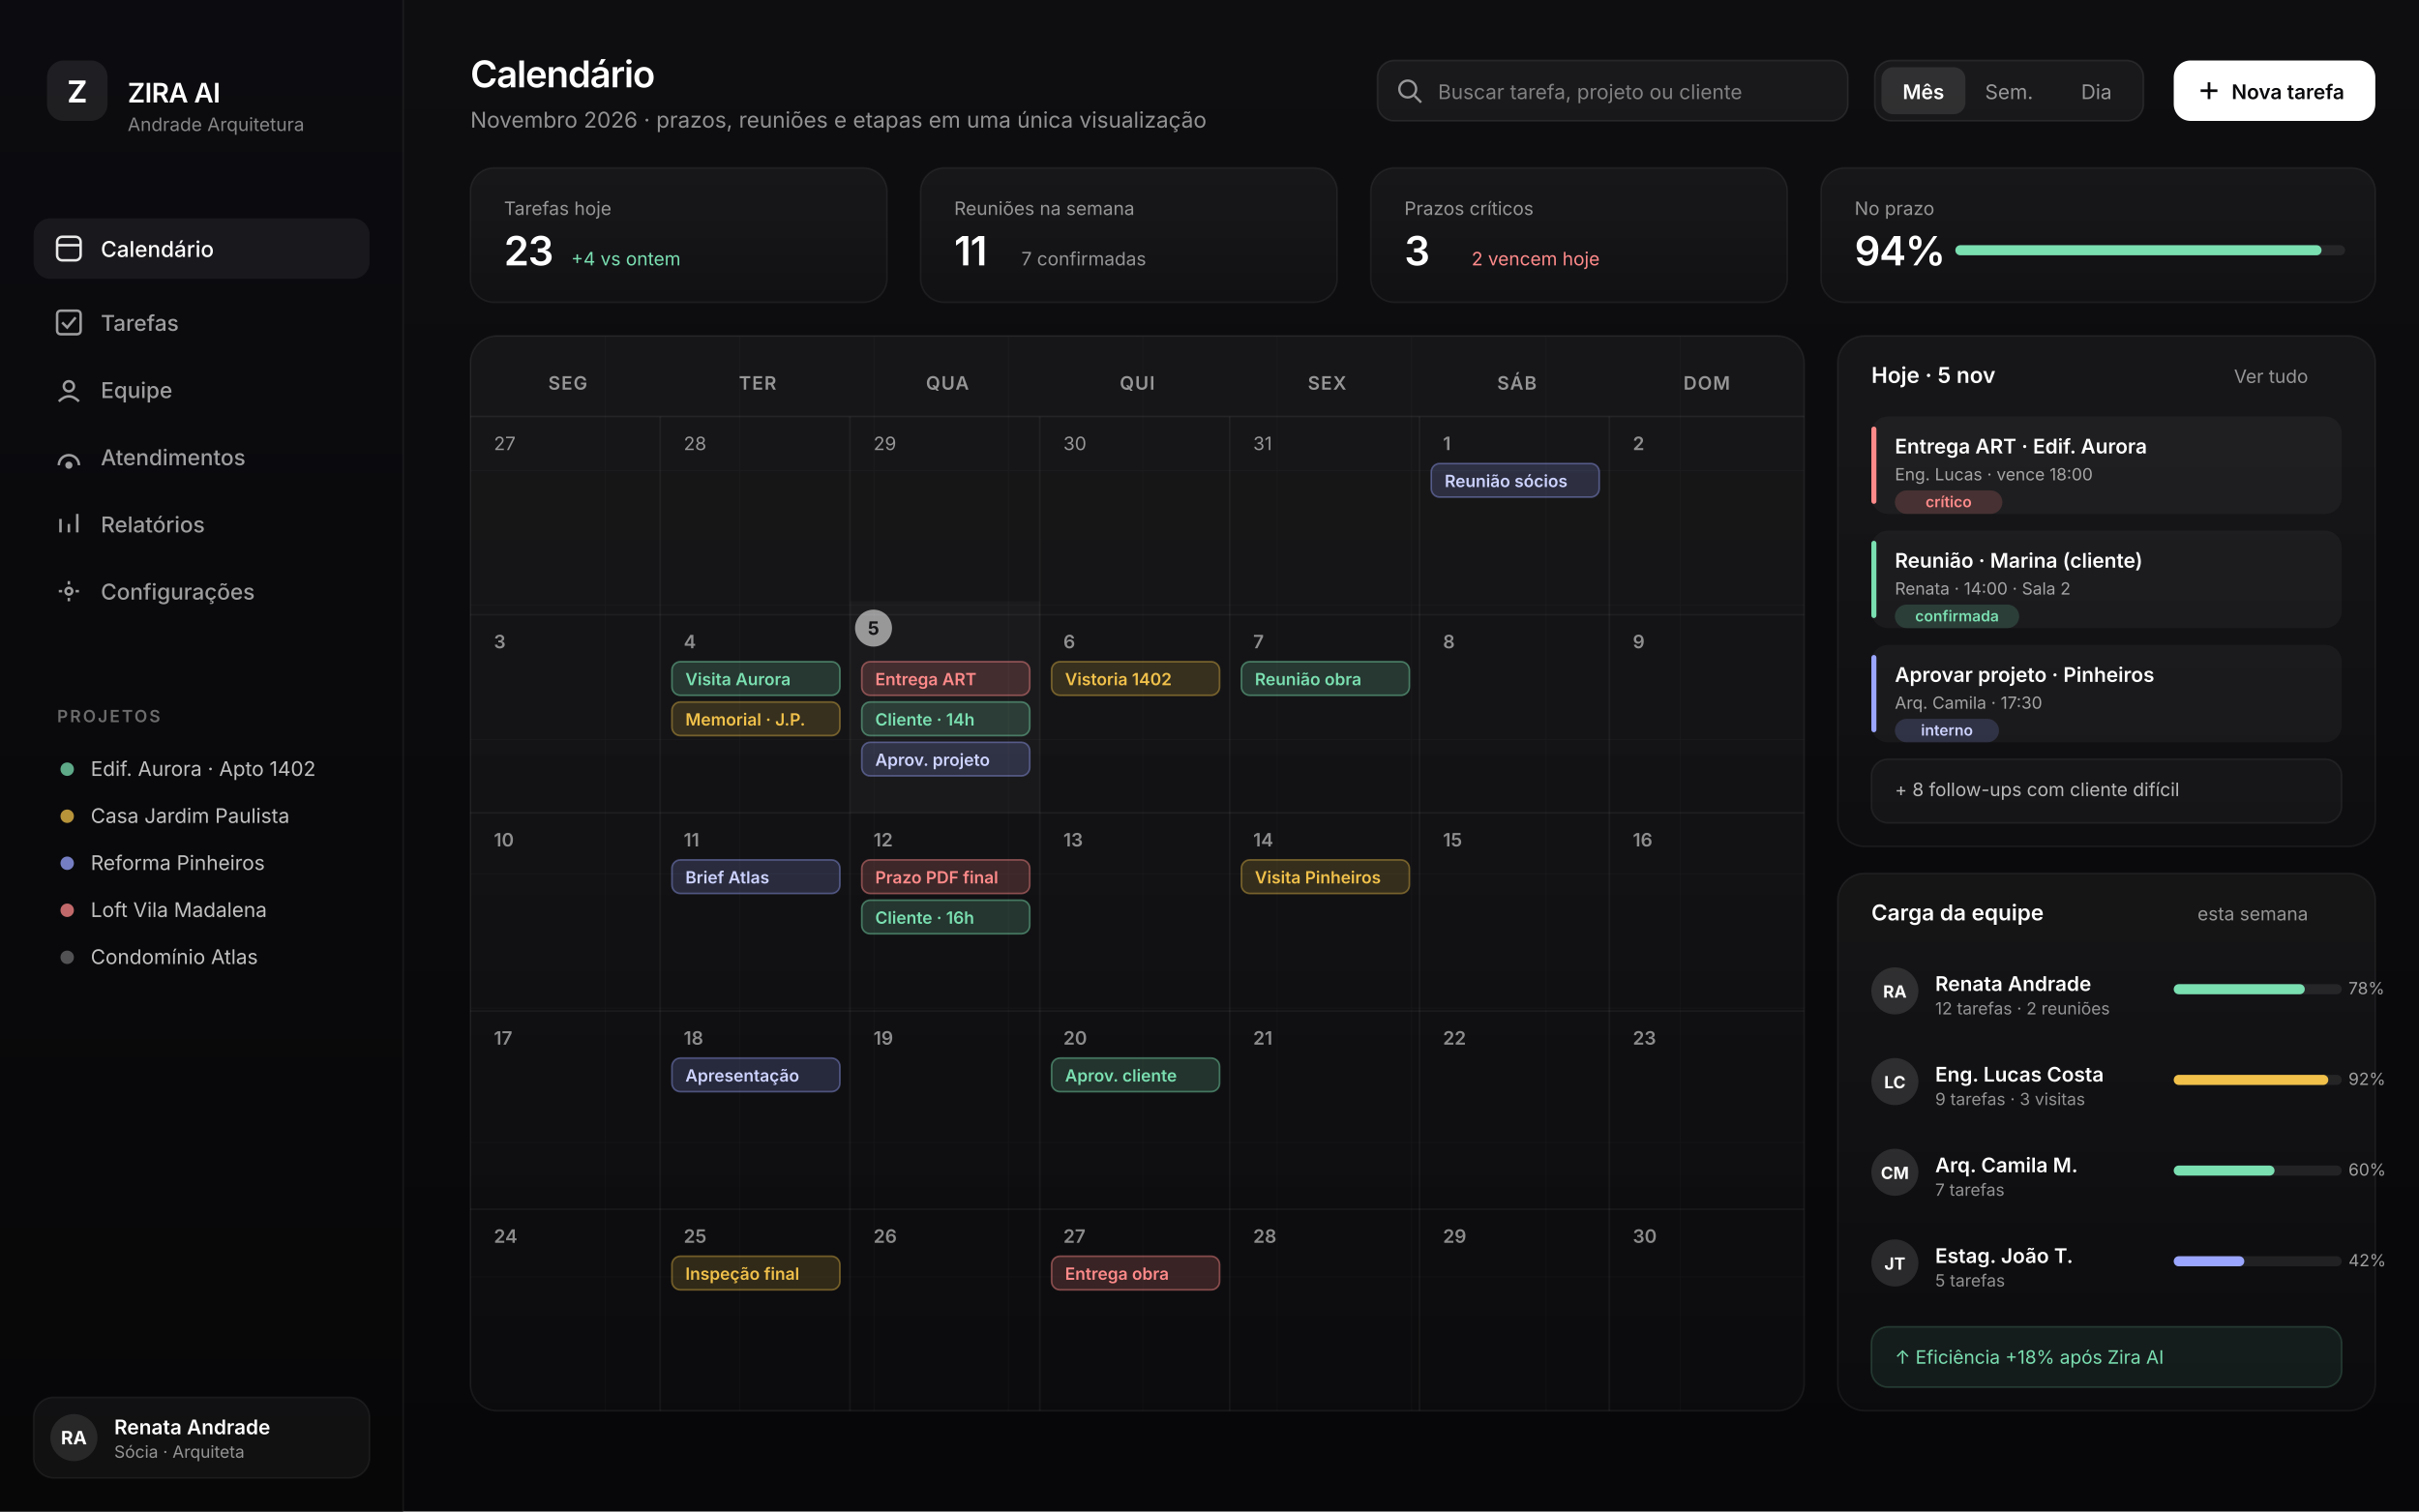
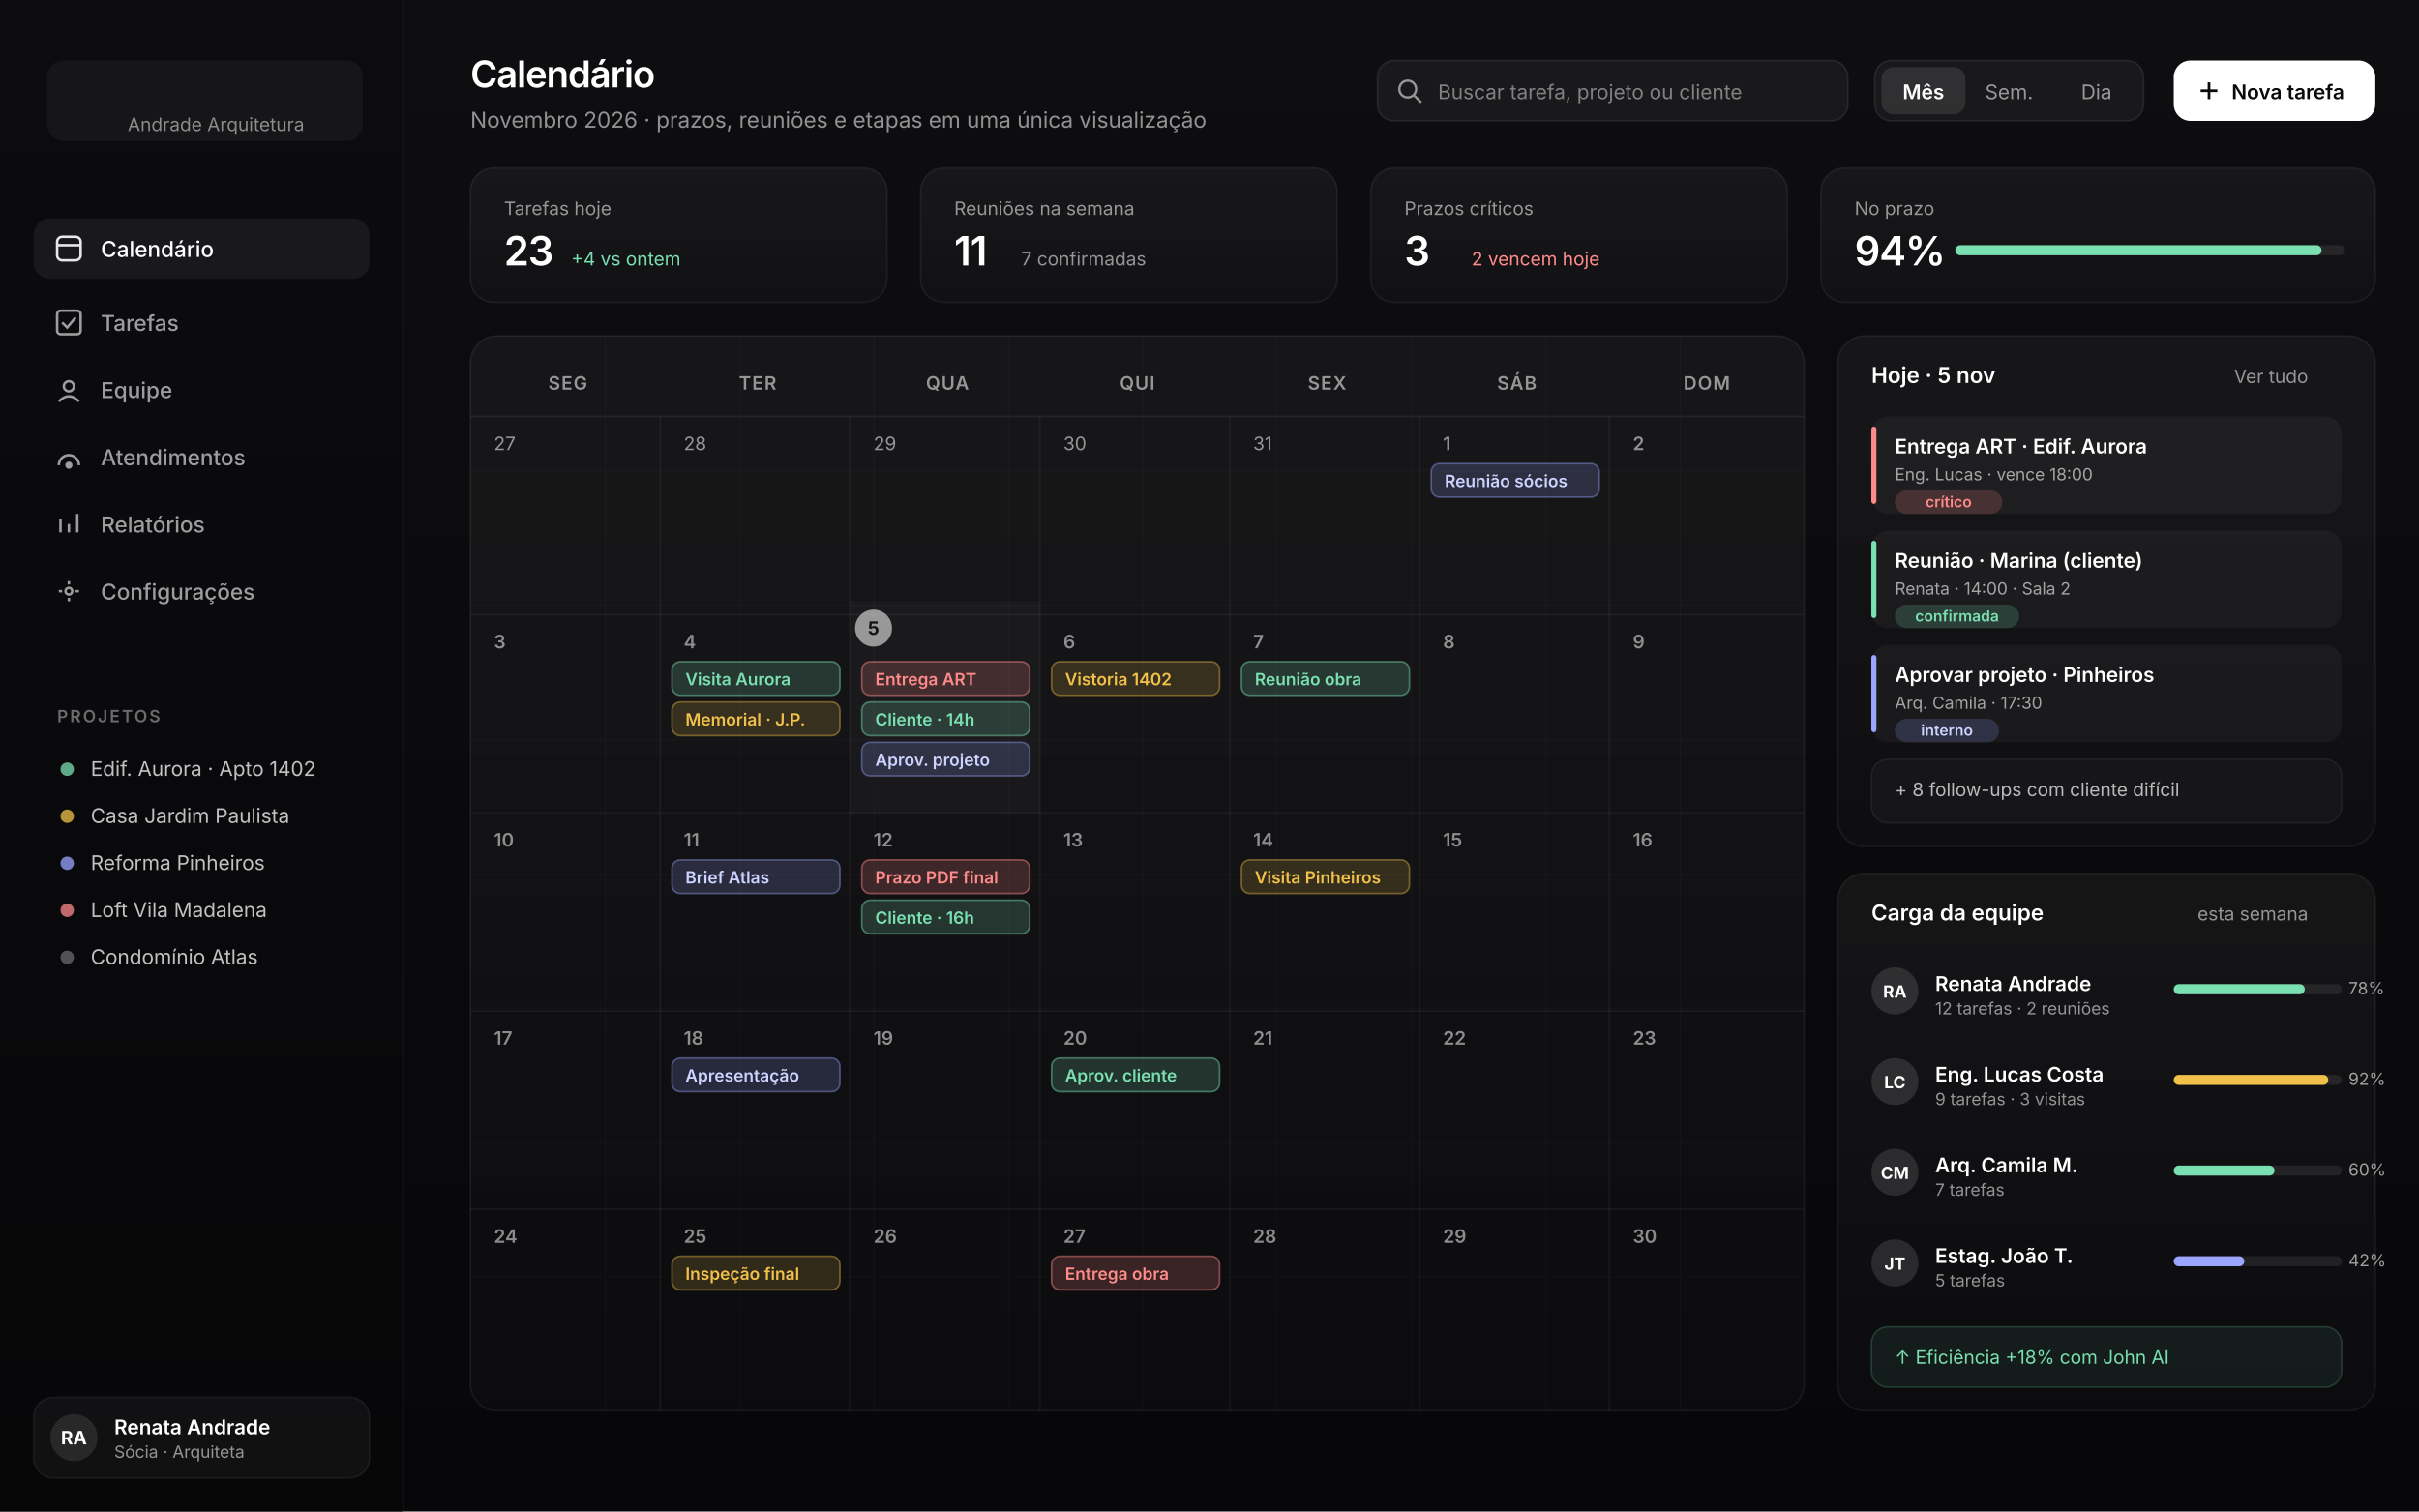
<svg xmlns="http://www.w3.org/2000/svg" width="1440" height="900" viewBox="0 0 1440 900" role="presentation" font-family="-apple-system, 'SF Pro Display', 'Inter', system-ui, sans-serif">
  <defs>
    <linearGradient id="mbBg" x1="0" y1="0" x2="0" y2="1">
      <stop offset="0%" stop-color="#0e0e11" />
      <stop offset="100%" stop-color="#070709" />
    </linearGradient>
    <linearGradient id="mbSide" x1="0" y1="0" x2="0" y2="1">
      <stop offset="0%" stop-color="#0c0c10" />
      <stop offset="100%" stop-color="#070708" />
    </linearGradient>
    <linearGradient id="mbCard" x1="0" y1="0" x2="0" y2="1">
      <stop offset="0%" stop-color="rgba(255,255,255,0.045)" />
      <stop offset="100%" stop-color="rgba(255,255,255,0.015)" />
    </linearGradient>
    <linearGradient id="mbHeat" x1="0" y1="0" x2="1" y2="0">
      <stop offset="0%" stop-color="#0e0e11" />
      <stop offset="40%" stop-color="#1d1d22" />
      <stop offset="80%" stop-color="#3a3a44" />
      <stop offset="100%" stop-color="#5b5b66" />
    </linearGradient>
    <pattern id="mbGrid" width="80" height="80" patternUnits="userSpaceOnUse">
      <path d="M80 0 L0 0 0 80" fill="none" stroke="rgba(255,255,255,0.025)" stroke-width="1" />
    </pattern>
  </defs>
  <rect width="1440" height="900" fill="url(#mbBg)" />
  <rect x="0" y="0" width="240" height="900" fill="url(#mbSide)" />
  <line x1="240" y1="0" x2="240" y2="900" stroke="rgba(255,255,255,0.06)" />
-   <g transform="translate(28 36)">
-     <rect x="0" y="0" width="36" height="36" rx="10" fill="rgba(255,255,255,0.08)" />
-     <text x="18" y="25" font-size="18" font-weight="700" fill="#ffffff" text-anchor="middle" letter-spacing="-0.5">Z</text>
-   </g>
-   <text x="76" y="61" font-size="16" font-weight="600" fill="#ffffff" letter-spacing="-0.3">ZIRA AI</text>
+   <rect x="28" y="36" width="188" height="48" rx="10" fill="rgba(255,255,255,0.04)" />
  <text x="76" y="78" font-size="11" fill="#ffffff" opacity="0.5">Andrade Arquitetura</text>
  <g font-size="13" font-weight="500" fill="#ffffff">
    <g transform="translate(20 130)">
      <rect x="0" y="0" width="200" height="36" rx="10" fill="rgba(255,255,255,0.06)" />
      <g transform="translate(14 11)" stroke="#ffffff" stroke-width="1.5" fill="none" opacity="0.9">
        <rect x="0" y="0" width="14" height="14" rx="3" />
        <path d="M0 5 L14 5" />
      </g>
      <text x="40" y="23">Calendário</text>
    </g>
    <g transform="translate(20 174)" opacity="0.6">
      <g transform="translate(14 11)" stroke="#ffffff" stroke-width="1.5" fill="none">
        <rect x="0" y="0" width="14" height="14" rx="2" />
        <path d="M3 7 L6 10 L11 4" />
      </g>
      <text x="40" y="23">Tarefas</text>
    </g>
    <g transform="translate(20 214)" opacity="0.6">
      <g transform="translate(14 11)" stroke="#ffffff" stroke-width="1.5" fill="none">
        <circle cx="7" cy="5" r="3" />
        <path d="M1 14 q6 -6 12 0" />
      </g>
      <text x="40" y="23">Equipe</text>
    </g>
    <g transform="translate(20 254)" opacity="0.6">
      <g transform="translate(14 11)" stroke="#ffffff" stroke-width="1.5" fill="none">
        <path d="M1 12 a6 6 0 1 1 12 0" />
        <circle cx="7" cy="12" r="1.4" fill="#ffffff" />
      </g>
      <text x="40" y="23">Atendimentos</text>
    </g>
    <g transform="translate(20 294)" opacity="0.6">
      <g transform="translate(14 11)" stroke="#ffffff" stroke-width="1.5" fill="none">
        <path d="M2 12 L2 4 M7 12 L7 7 M12 12 L12 1" />
      </g>
      <text x="40" y="23">Relatórios</text>
    </g>
    <g transform="translate(20 334)" opacity="0.6">
      <g transform="translate(14 11)" stroke="#ffffff" stroke-width="1.5" fill="none">
        <circle cx="7" cy="7" r="2" />
        <path d="M7 1 L7 3 M7 11 L7 13 M1 7 L3 7 M11 7 L13 7" />
      </g>
      <text x="40" y="23">Configurações</text>
    </g>
  </g>
  <text x="34" y="430" font-size="10" font-weight="600" fill="#ffffff" opacity="0.4" letter-spacing="1.2">PROJETOS</text>
  <g font-size="12" fill="#ffffff" opacity="0.75">
    <g transform="translate(34 450)">
      <circle cx="6" cy="8" r="4" fill="#7adfb1" />
      <text x="20" y="12">Edif. Aurora · Apto 1402</text>
    </g>
    <g transform="translate(34 478)">
      <circle cx="6" cy="8" r="4" fill="#f1c14a" />
      <text x="20" y="12">Casa Jardim Paulista</text>
    </g>
    <g transform="translate(34 506)">
      <circle cx="6" cy="8" r="4" fill="#9aa6ff" />
      <text x="20" y="12">Reforma Pinheiros</text>
    </g>
    <g transform="translate(34 534)">
      <circle cx="6" cy="8" r="4" fill="#ff8a8a" />
      <text x="20" y="12">Loft Vila Madalena</text>
    </g>
    <g transform="translate(34 562)">
      <circle cx="6" cy="8" r="4" fill="rgba(255,255,255,0.4)" />
      <text x="20" y="12">Condomínio Atlas</text>
    </g>
  </g>
  <g transform="translate(20 832)">
    <rect x="0" y="0" width="200" height="48" rx="12" fill="rgba(255,255,255,0.04)" stroke="rgba(255,255,255,0.06)" />
    <circle cx="24" cy="24" r="14" fill="rgba(255,255,255,0.1)" />
    <text x="24" y="28" font-size="11" font-weight="700" fill="#ffffff" text-anchor="middle">RA</text>
    <text x="48" y="22" font-size="12" font-weight="600" fill="#ffffff">Renata Andrade</text>
    <text x="48" y="36" font-size="10" fill="#ffffff" opacity="0.55">Sócia · Arquiteta</text>
  </g>
  <g transform="translate(280 32)">
    <text x="0" y="20" font-size="22" font-weight="600" fill="#ffffff" letter-spacing="-0.6">Calendário</text>
    <text x="0" y="44" font-size="13" fill="#ffffff" opacity="0.55">Novembro 2026 · prazos, reuniões e etapas em uma única visualização</text>
  </g>
  <g transform="translate(820 36)">
    <rect x="0" y="0" width="280" height="36" rx="10" fill="rgba(255,255,255,0.05)" stroke="rgba(255,255,255,0.08)" />
    <g transform="translate(12 11)" stroke="#ffffff" stroke-width="1.4" fill="none" opacity="0.55">
      <circle cx="6" cy="6" r="5" />
      <path d="M10 10 L14 14" />
    </g>
    <text x="36" y="23" font-size="12" fill="#ffffff" opacity="0.45">Buscar tarefa, projeto ou cliente</text>
  </g>
  <g transform="translate(1116 36)">
    <rect x="0" y="0" width="160" height="36" rx="10" fill="rgba(255,255,255,0.05)" stroke="rgba(255,255,255,0.08)" />
    <rect x="4" y="4" width="50" height="28" rx="7" fill="rgba(255,255,255,0.1)" />
    <text x="29" y="23" font-size="12" font-weight="600" fill="#ffffff" text-anchor="middle">Mês</text>
    <text x="80" y="23" font-size="12" fill="#ffffff" opacity="0.55" text-anchor="middle">Sem.</text>
    <text x="132" y="23" font-size="12" fill="#ffffff" opacity="0.55" text-anchor="middle">Dia</text>
  </g>
  <g transform="translate(1294 36)">
    <rect x="0" y="0" width="120" height="36" rx="10" fill="#ffffff" />
    <path d="M16 18 L26 18 M21 13 L21 23" stroke="#0a0a0c" stroke-width="1.6" />
    <text x="68" y="23" font-size="12" font-weight="600" fill="#0a0a0c" text-anchor="middle">Nova tarefa</text>
  </g>
  <g transform="translate(280 100)">
    <rect x="0" y="0" width="248" height="80" rx="14" fill="url(#mbCard)" stroke="rgba(255,255,255,0.06)" />
    <text x="20" y="28" font-size="11" fill="#ffffff" opacity="0.55">Tarefas hoje</text>
    <text x="20" y="58" font-size="24" font-weight="600" fill="#ffffff" letter-spacing="-0.6">23</text>
    <text x="60" y="58" font-size="11" fill="#7adfb1">+4 vs ontem</text>
  </g>
  <g transform="translate(548 100)">
    <rect x="0" y="0" width="248" height="80" rx="14" fill="url(#mbCard)" stroke="rgba(255,255,255,0.06)" />
    <text x="20" y="28" font-size="11" fill="#ffffff" opacity="0.55">Reuniões na semana</text>
    <text x="20" y="58" font-size="24" font-weight="600" fill="#ffffff" letter-spacing="-0.6">11</text>
    <text x="60" y="58" font-size="11" fill="#ffffff" opacity="0.55">7 confirmadas</text>
  </g>
  <g transform="translate(816 100)">
    <rect x="0" y="0" width="248" height="80" rx="14" fill="url(#mbCard)" stroke="rgba(255,255,255,0.06)" />
    <text x="20" y="28" font-size="11" fill="#ffffff" opacity="0.55">Prazos críticos</text>
    <text x="20" y="58" font-size="24" font-weight="600" fill="#ffffff" letter-spacing="-0.6">3</text>
    <text x="60" y="58" font-size="11" fill="#ff8a8a">2 vencem hoje</text>
  </g>
  <g transform="translate(1084 100)">
    <rect x="0" y="0" width="330" height="80" rx="14" fill="url(#mbCard)" stroke="rgba(255,255,255,0.06)" />
    <text x="20" y="28" font-size="11" fill="#ffffff" opacity="0.55">No prazo</text>
    <text x="20" y="58" font-size="24" font-weight="600" fill="#ffffff" letter-spacing="-0.6">94%</text>
    <rect x="80" y="46" width="232" height="6" rx="3" fill="rgba(255,255,255,0.08)" />
    <rect x="80" y="46" width="218" height="6" rx="3" fill="#7adfb1" />
  </g>
  <g transform="translate(280 200)">
    <rect x="0" y="0" width="794" height="640" rx="16" fill="url(#mbCard)" stroke="rgba(255,255,255,0.06)" />
    <rect x="0" y="0" width="794" height="640" rx="16" fill="url(#mbGrid)" />
    <g font-size="11" font-weight="600" fill="#ffffff" opacity="0.55" letter-spacing="0.6">
      <text x="58" y="32" text-anchor="middle">SEG</text>
      <text x="171" y="32" text-anchor="middle">TER</text>
      <text x="284" y="32" text-anchor="middle">QUA</text>
      <text x="397" y="32" text-anchor="middle">QUI</text>
      <text x="510" y="32" text-anchor="middle">SEX</text>
      <text x="623" y="32" text-anchor="middle">SÁB</text>
      <text x="736" y="32" text-anchor="middle">DOM</text>
    </g>
    <line x1="0" y1="48" x2="794" y2="48" stroke="rgba(255,255,255,0.06)" />
    <g stroke="rgba(255,255,255,0.05)">
      <line x1="113" y1="48" x2="113" y2="640" />
      <line x1="226" y1="48" x2="226" y2="640" />
      <line x1="339" y1="48" x2="339" y2="640" />
      <line x1="452" y1="48" x2="452" y2="640" />
      <line x1="565" y1="48" x2="565" y2="640" />
      <line x1="678" y1="48" x2="678" y2="640" />
    </g>
    <g stroke="rgba(255,255,255,0.05)">
      <line x1="0" y1="166" x2="794" y2="166" />
      <line x1="0" y1="284" x2="794" y2="284" />
      <line x1="0" y1="402" x2="794" y2="402" />
      <line x1="0" y1="520" x2="794" y2="520" />
    </g>
    <g font-size="11" fill="#ffffff" opacity="0.55">
      <text x="14" y="68">27</text>
      <text x="127" y="68">28</text>
      <text x="240" y="68">29</text>
      <text x="353" y="68">30</text>
      <text x="466" y="68">31</text>
      <text x="579" y="68" fill="#ffffff" opacity="0.95" font-weight="600">1</text>
      <text x="692" y="68" fill="#ffffff" opacity="0.95" font-weight="600">2</text>
      <text x="14" y="186" fill="#ffffff" opacity="0.95" font-weight="600">3</text>
      <text x="127" y="186" fill="#ffffff" opacity="0.95" font-weight="600">4</text>
      <g transform="translate(240 174)">
        <circle cx="0" cy="0" r="11" fill="#ffffff" />
        <text x="0" y="4" font-size="11" font-weight="700" fill="#0a0a0c" text-anchor="middle">5</text>
      </g>
      <text x="353" y="186" fill="#ffffff" opacity="0.95" font-weight="600">6</text>
      <text x="466" y="186" fill="#ffffff" opacity="0.95" font-weight="600">7</text>
      <text x="579" y="186" fill="#ffffff" opacity="0.95" font-weight="600">8</text>
      <text x="692" y="186" fill="#ffffff" opacity="0.95" font-weight="600">9</text>
      <text x="14" y="304" fill="#ffffff" opacity="0.95" font-weight="600">10</text>
      <text x="127" y="304" fill="#ffffff" opacity="0.95" font-weight="600">11</text>
      <text x="240" y="304" fill="#ffffff" opacity="0.95" font-weight="600">12</text>
      <text x="353" y="304" fill="#ffffff" opacity="0.95" font-weight="600">13</text>
      <text x="466" y="304" fill="#ffffff" opacity="0.95" font-weight="600">14</text>
      <text x="579" y="304" fill="#ffffff" opacity="0.95" font-weight="600">15</text>
      <text x="692" y="304" fill="#ffffff" opacity="0.95" font-weight="600">16</text>
      <text x="14" y="422" fill="#ffffff" opacity="0.95" font-weight="600">17</text>
      <text x="127" y="422" fill="#ffffff" opacity="0.95" font-weight="600">18</text>
      <text x="240" y="422" fill="#ffffff" opacity="0.95" font-weight="600">19</text>
      <text x="353" y="422" fill="#ffffff" opacity="0.95" font-weight="600">20</text>
      <text x="466" y="422" fill="#ffffff" opacity="0.95" font-weight="600">21</text>
      <text x="579" y="422" fill="#ffffff" opacity="0.95" font-weight="600">22</text>
      <text x="692" y="422" fill="#ffffff" opacity="0.95" font-weight="600">23</text>
      <text x="14" y="540" fill="#ffffff" opacity="0.95" font-weight="600">24</text>
      <text x="127" y="540" fill="#ffffff" opacity="0.95" font-weight="600">25</text>
      <text x="240" y="540" fill="#ffffff" opacity="0.95" font-weight="600">26</text>
      <text x="353" y="540" fill="#ffffff" opacity="0.95" font-weight="600">27</text>
      <text x="466" y="540" fill="#ffffff" opacity="0.95" font-weight="600">28</text>
      <text x="579" y="540" fill="#ffffff" opacity="0.95" font-weight="600">29</text>
      <text x="692" y="540" fill="#ffffff" opacity="0.95" font-weight="600">30</text>
    </g>
    <rect x="226" y="158" width="113" height="126" fill="rgba(255,255,255,0.03)" />
    <g transform="translate(572 76)">
      <rect width="100" height="20" rx="5" fill="rgba(154,166,255,0.18)" stroke="rgba(154,166,255,0.4)" />
      <text x="8" y="14" font-size="10" font-weight="600" fill="#cdd3ff">Reunião sócios</text>
    </g>
    <g transform="translate(120 194)">
      <rect width="100" height="20" rx="5" fill="rgba(122,223,177,0.18)" stroke="rgba(122,223,177,0.45)" />
      <text x="8" y="14" font-size="10" font-weight="600" fill="#7adfb1">Visita Aurora</text>
    </g>
    <g transform="translate(120 218)">
      <rect width="100" height="20" rx="5" fill="rgba(241,193,74,0.16)" stroke="rgba(241,193,74,0.4)" />
      <text x="8" y="14" font-size="10" font-weight="600" fill="#f1c14a">Memorial · J.P.</text>
    </g>
    <g transform="translate(233 194)">
      <rect width="100" height="20" rx="5" fill="rgba(255,138,138,0.18)" stroke="rgba(255,138,138,0.45)" />
      <text x="8" y="14" font-size="10" font-weight="600" fill="#ff8a8a">Entrega ART</text>
    </g>
    <g transform="translate(233 218)">
      <rect width="100" height="20" rx="5" fill="rgba(122,223,177,0.18)" stroke="rgba(122,223,177,0.45)" />
      <text x="8" y="14" font-size="10" font-weight="600" fill="#7adfb1">Cliente · 14h</text>
    </g>
    <g transform="translate(233 242)">
      <rect width="100" height="20" rx="5" fill="rgba(154,166,255,0.18)" stroke="rgba(154,166,255,0.4)" />
      <text x="8" y="14" font-size="10" font-weight="600" fill="#cdd3ff">Aprov. projeto</text>
    </g>
    <g transform="translate(346 194)">
      <rect width="100" height="20" rx="5" fill="rgba(241,193,74,0.16)" stroke="rgba(241,193,74,0.4)" />
      <text x="8" y="14" font-size="10" font-weight="600" fill="#f1c14a">Vistoria 1402</text>
    </g>
    <g transform="translate(459 194)">
      <rect width="100" height="20" rx="5" fill="rgba(122,223,177,0.18)" stroke="rgba(122,223,177,0.45)" />
      <text x="8" y="14" font-size="10" font-weight="600" fill="#7adfb1">Reunião obra</text>
    </g>
    <g transform="translate(120 312)">
      <rect width="100" height="20" rx="5" fill="rgba(154,166,255,0.18)" stroke="rgba(154,166,255,0.4)" />
      <text x="8" y="14" font-size="10" font-weight="600" fill="#cdd3ff">Brief Atlas</text>
    </g>
    <g transform="translate(233 312)">
      <rect width="100" height="20" rx="5" fill="rgba(255,138,138,0.18)" stroke="rgba(255,138,138,0.45)" />
      <text x="8" y="14" font-size="10" font-weight="600" fill="#ff8a8a">Prazo PDF final</text>
    </g>
    <g transform="translate(233 336)">
      <rect width="100" height="20" rx="5" fill="rgba(122,223,177,0.18)" stroke="rgba(122,223,177,0.45)" />
      <text x="8" y="14" font-size="10" font-weight="600" fill="#7adfb1">Cliente · 16h</text>
    </g>
    <g transform="translate(459 312)">
      <rect width="100" height="20" rx="5" fill="rgba(241,193,74,0.16)" stroke="rgba(241,193,74,0.4)" />
      <text x="8" y="14" font-size="10" font-weight="600" fill="#f1c14a">Visita Pinheiros</text>
    </g>
    <g transform="translate(120 430)">
      <rect width="100" height="20" rx="5" fill="rgba(154,166,255,0.18)" stroke="rgba(154,166,255,0.4)" />
      <text x="8" y="14" font-size="10" font-weight="600" fill="#cdd3ff">Apresentação</text>
    </g>
    <g transform="translate(346 430)">
      <rect width="100" height="20" rx="5" fill="rgba(122,223,177,0.18)" stroke="rgba(122,223,177,0.45)" />
      <text x="8" y="14" font-size="10" font-weight="600" fill="#7adfb1">Aprov. cliente</text>
    </g>
    <g transform="translate(120 548)">
      <rect width="100" height="20" rx="5" fill="rgba(241,193,74,0.16)" stroke="rgba(241,193,74,0.4)" />
      <text x="8" y="14" font-size="10" font-weight="600" fill="#f1c14a">Inspeção final</text>
    </g>
    <g transform="translate(346 548)">
      <rect width="100" height="20" rx="5" fill="rgba(255,138,138,0.18)" stroke="rgba(255,138,138,0.45)" />
      <text x="8" y="14" font-size="10" font-weight="600" fill="#ff8a8a">Entrega obra</text>
    </g>
  </g>
  <g transform="translate(1094 200)">
    <rect x="0" y="0" width="320" height="304" rx="16" fill="url(#mbCard)" stroke="rgba(255,255,255,0.06)" />
    <text x="20" y="28" font-size="13" font-weight="600" fill="#ffffff">Hoje · 5 nov</text>
    <text x="280" y="28" font-size="11" fill="#ffffff" opacity="0.55" text-anchor="end">Ver tudo</text>
    <g transform="translate(20 48)">
      <rect x="0" y="0" width="280" height="58" rx="10" fill="rgba(255,255,255,0.04)" />
      <rect x="0" y="6" width="3" height="46" rx="1.5" fill="#ff8a8a" />
      <text x="14" y="22" font-size="12" font-weight="600" fill="#ffffff">Entrega ART · Edif. Aurora</text>
      <text x="14" y="38" font-size="10" fill="#ffffff" opacity="0.6">Eng. Lucas · vence 18:00</text>
      <g transform="translate(14 44)">
        <rect width="64" height="14" rx="7" fill="rgba(255,138,138,0.18)" />
        <text x="32" y="10" font-size="9" font-weight="600" fill="#ff8a8a" text-anchor="middle">crítico</text>
      </g>
    </g>
    <g transform="translate(20 116)">
      <rect x="0" y="0" width="280" height="58" rx="10" fill="rgba(255,255,255,0.04)" />
      <rect x="0" y="6" width="3" height="46" rx="1.5" fill="#7adfb1" />
      <text x="14" y="22" font-size="12" font-weight="600" fill="#ffffff">Reunião · Marina (cliente)</text>
      <text x="14" y="38" font-size="10" fill="#ffffff" opacity="0.6">Renata · 14:00 · Sala 2</text>
      <g transform="translate(14 44)">
        <rect width="74" height="14" rx="7" fill="rgba(122,223,177,0.18)" />
        <text x="37" y="10" font-size="9" font-weight="600" fill="#7adfb1" text-anchor="middle">confirmada</text>
      </g>
    </g>
    <g transform="translate(20 184)">
      <rect x="0" y="0" width="280" height="58" rx="10" fill="rgba(255,255,255,0.04)" />
      <rect x="0" y="6" width="3" height="46" rx="1.5" fill="#9aa6ff" />
      <text x="14" y="22" font-size="12" font-weight="600" fill="#ffffff">Aprovar projeto · Pinheiros</text>
      <text x="14" y="38" font-size="10" fill="#ffffff" opacity="0.6">Arq. Camila · 17:30</text>
      <g transform="translate(14 44)">
        <rect width="62" height="14" rx="7" fill="rgba(154,166,255,0.18)" />
        <text x="31" y="10" font-size="9" font-weight="600" fill="#cdd3ff" text-anchor="middle">interno</text>
      </g>
    </g>
    <g transform="translate(20 252)">
      <rect x="0" y="0" width="280" height="38" rx="10" fill="rgba(255,255,255,0.03)" stroke="rgba(255,255,255,0.06)" />
      <text x="14" y="22" font-size="11" fill="#ffffff" opacity="0.7">+ 8 follow-ups com cliente difícil</text>
    </g>
  </g>
  <g transform="translate(1094 520)">
    <rect x="0" y="0" width="320" height="320" rx="16" fill="url(#mbCard)" stroke="rgba(255,255,255,0.06)" />
    <text x="20" y="28" font-size="13" font-weight="600" fill="#ffffff">Carga da equipe</text>
    <text x="280" y="28" font-size="11" fill="#ffffff" opacity="0.55" text-anchor="end">esta semana</text>
    <g transform="translate(20 56)">
      <circle cx="14" cy="14" r="14" fill="rgba(255,255,255,0.12)" />
      <text x="14" y="18" font-size="10" font-weight="700" fill="#ffffff" text-anchor="middle">RA</text>
      <text x="38" y="14" font-size="12" font-weight="600" fill="#ffffff">Renata Andrade</text>
      <text x="38" y="28" font-size="10" fill="#ffffff" opacity="0.55">12 tarefas · 2 reuniões</text>
      <rect x="180" y="10" width="100" height="6" rx="3" fill="rgba(255,255,255,0.08)" />
      <rect x="180" y="10" width="78" height="6" rx="3" fill="#7adfb1" />
      <text x="284" y="16" font-size="10" fill="#ffffff" opacity="0.6">78%</text>
    </g>
    <g transform="translate(20 110)">
      <circle cx="14" cy="14" r="14" fill="rgba(255,255,255,0.12)" />
      <text x="14" y="18" font-size="10" font-weight="700" fill="#ffffff" text-anchor="middle">LC</text>
      <text x="38" y="14" font-size="12" font-weight="600" fill="#ffffff">Eng. Lucas Costa</text>
      <text x="38" y="28" font-size="10" fill="#ffffff" opacity="0.55">9 tarefas · 3 visitas</text>
      <rect x="180" y="10" width="100" height="6" rx="3" fill="rgba(255,255,255,0.08)" />
      <rect x="180" y="10" width="92" height="6" rx="3" fill="#f1c14a" />
      <text x="284" y="16" font-size="10" fill="#ffffff" opacity="0.6">92%</text>
    </g>
    <g transform="translate(20 164)">
      <circle cx="14" cy="14" r="14" fill="rgba(255,255,255,0.12)" />
      <text x="14" y="18" font-size="10" font-weight="700" fill="#ffffff" text-anchor="middle">CM</text>
      <text x="38" y="14" font-size="12" font-weight="600" fill="#ffffff">Arq. Camila M.</text>
      <text x="38" y="28" font-size="10" fill="#ffffff" opacity="0.55">7 tarefas</text>
      <rect x="180" y="10" width="100" height="6" rx="3" fill="rgba(255,255,255,0.08)" />
      <rect x="180" y="10" width="60" height="6" rx="3" fill="#7adfb1" />
      <text x="284" y="16" font-size="10" fill="#ffffff" opacity="0.6">60%</text>
    </g>
    <g transform="translate(20 218)">
      <circle cx="14" cy="14" r="14" fill="rgba(255,255,255,0.12)" />
      <text x="14" y="18" font-size="10" font-weight="700" fill="#ffffff" text-anchor="middle">JT</text>
      <text x="38" y="14" font-size="12" font-weight="600" fill="#ffffff">Estag. João T.</text>
      <text x="38" y="28" font-size="10" fill="#ffffff" opacity="0.55">5 tarefas</text>
      <rect x="180" y="10" width="100" height="6" rx="3" fill="rgba(255,255,255,0.08)" />
      <rect x="180" y="10" width="42" height="6" rx="3" fill="#9aa6ff" />
      <text x="284" y="16" font-size="10" fill="#ffffff" opacity="0.6">42%</text>
    </g>
    <g transform="translate(20 270)">
      <rect x="0" y="0" width="280" height="36" rx="10" fill="rgba(122,223,177,0.08)" stroke="rgba(122,223,177,0.18)" />
-       <text x="14" y="22" font-size="11" fill="#7adfb1">↑ Eficiência +18% após Zira AI</text>
+       <text x="14" y="22" font-size="11" fill="#7adfb1">↑ Eficiência +18% com John AI</text>
    </g>
  </g>
</svg>
